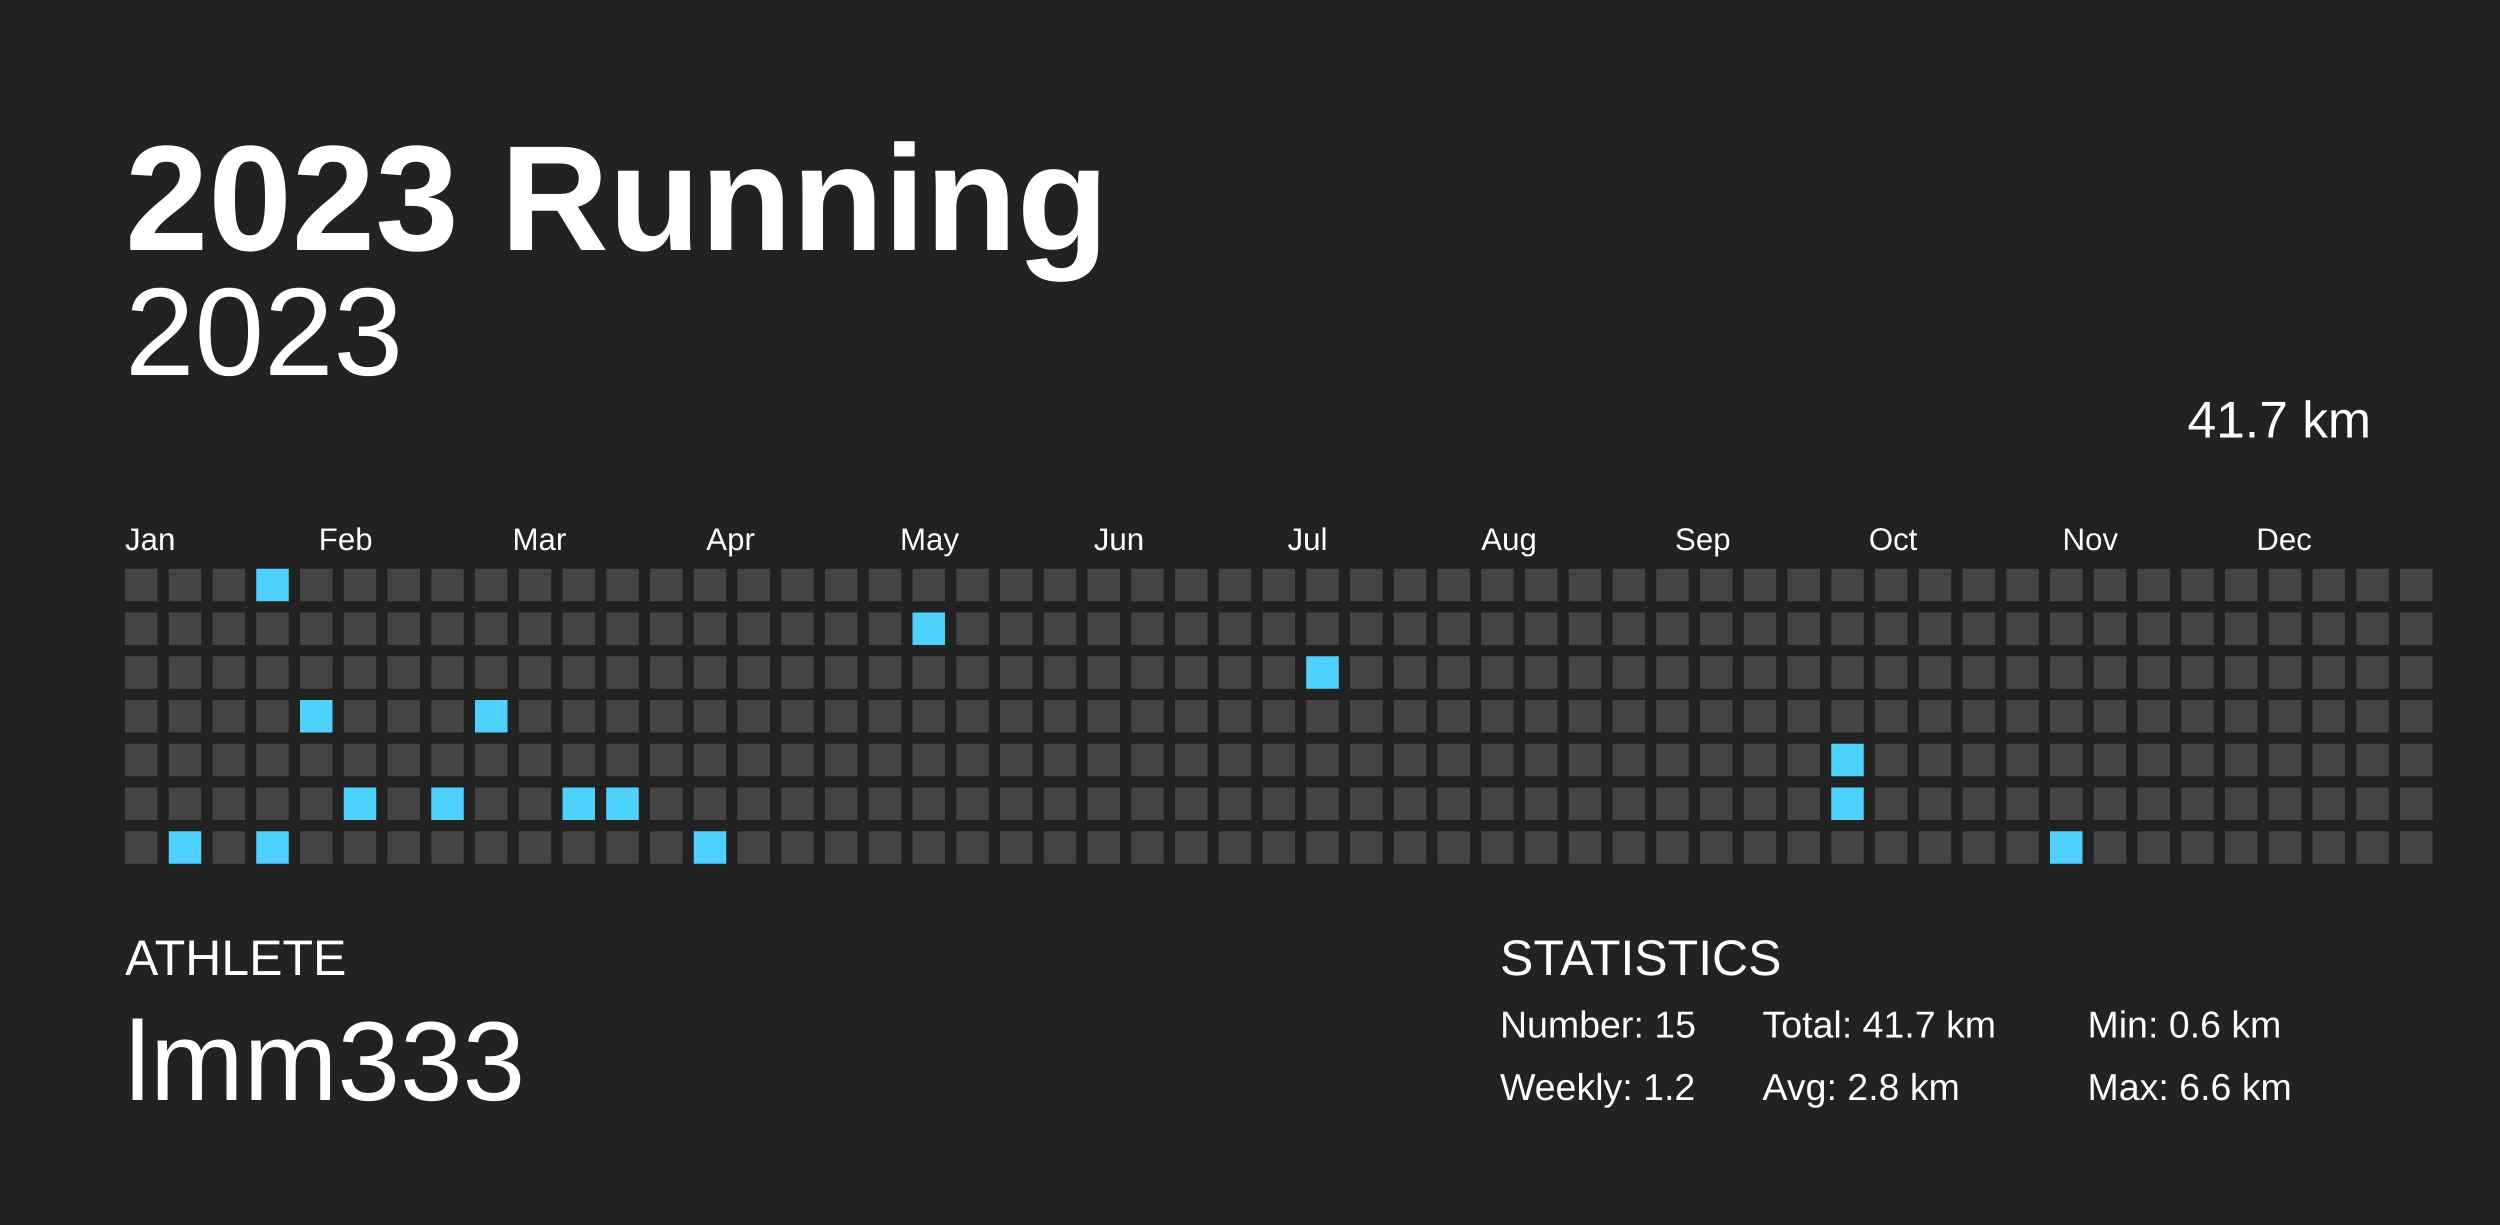
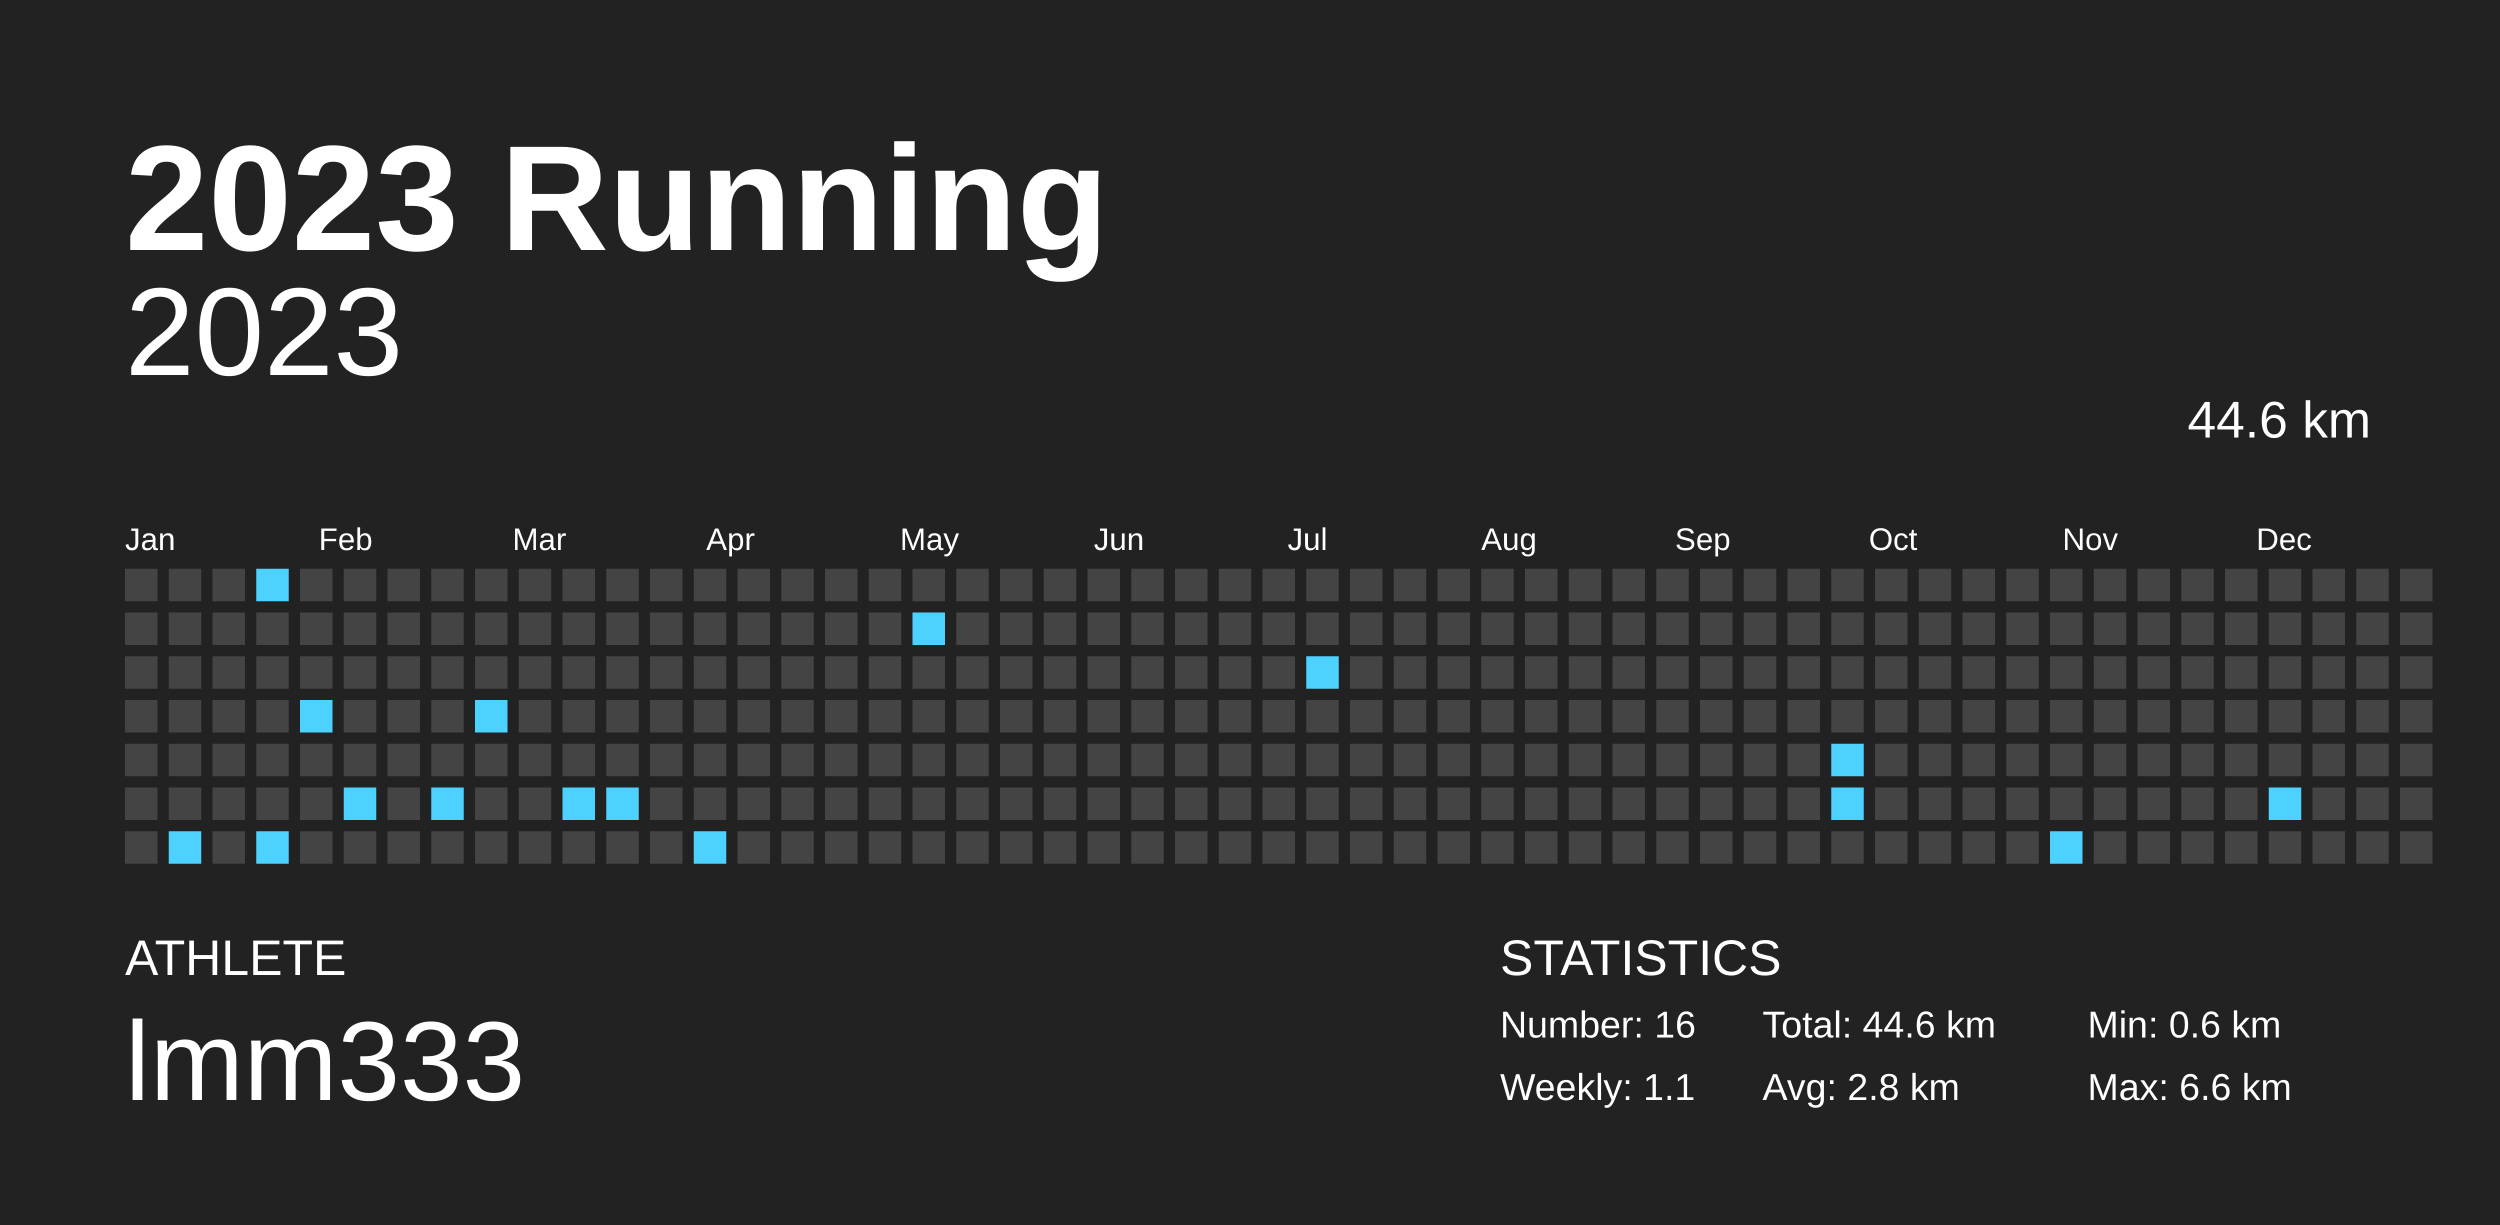
<svg xmlns="http://www.w3.org/2000/svg" baseProfile="full" height="98mm" version="1.1" viewBox="0,0,200,98" width="200mm">
  <defs />
  <rect fill="#222222" height="98" width="200" x="0" y="0" />
  <text fill="#FFFFFF" style="font-size:12px; font-family:Arial; font-weight:bold;" x="10" y="20">2023 Running</text>
  <text fill="#FFFFFF" style="font-size:4px; font-family:Arial" x="10" y="78">ATHLETE</text>
  <text fill="#FFFFFF" style="font-size:9px; font-family:Arial" x="10" y="88">lmm333</text>
  <text fill="#FFFFFF" style="font-size:4px; font-family:Arial" x="120" y="78">STATISTICS</text>
-   <text fill="#FFFFFF" style="font-size:3px; font-family:Arial" x="120" y="83">Number: 15</text>
-   <text fill="#FFFFFF" style="font-size:3px; font-family:Arial" x="120" y="88">Weekly: 1.2</text>
-   <text fill="#FFFFFF" style="font-size:3px; font-family:Arial" x="141" y="83">Total: 41.7 km</text>
+   <text fill="#FFFFFF" style="font-size:3px; font-family:Arial" x="120" y="83">Number: 16</text>
+   <text fill="#FFFFFF" style="font-size:3px; font-family:Arial" x="120" y="88">Weekly: 1.1</text>
+   <text fill="#FFFFFF" style="font-size:3px; font-family:Arial" x="141" y="83">Total: 44.6 km</text>
  <text fill="#FFFFFF" style="font-size:3px; font-family:Arial" x="141" y="88">Avg: 2.8 km</text>
  <text fill="#FFFFFF" style="font-size:3px; font-family:Arial" x="167" y="83">Min: 0.6 km</text>
  <text fill="#FFFFFF" style="font-size:3px; font-family:Arial" x="167" y="88">Max: 6.6 km</text>
  <text alignment-baseline="hanging" fill="#FFFFFF" style="font-size:10.0px; font-family:Arial;" x="10" y="30">2023</text>
-   <text alignment-baseline="hanging" fill="#FFFFFF" style="font-size:4.125px; font-family:Arial;" x="175" y="35">41.7 km</text>
+   <text alignment-baseline="hanging" fill="#FFFFFF" style="font-size:4.125px; font-family:Arial;" x="175" y="35">44.6 km</text>
  <text fill="#FFFFFF" style="font-size:2.5px; font-family:Arial" x="10.0" y="44">Jan</text>
  <text fill="#FFFFFF" style="font-size:2.5px; font-family:Arial" x="25.5" y="44">Feb</text>
  <text fill="#FFFFFF" style="font-size:2.5px; font-family:Arial" x="41.0" y="44">Mar</text>
  <text fill="#FFFFFF" style="font-size:2.5px; font-family:Arial" x="56.5" y="44">Apr</text>
  <text fill="#FFFFFF" style="font-size:2.5px; font-family:Arial" x="72.0" y="44">May</text>
  <text fill="#FFFFFF" style="font-size:2.5px; font-family:Arial" x="87.5" y="44">Jun</text>
  <text fill="#FFFFFF" style="font-size:2.5px; font-family:Arial" x="103.0" y="44">Jul</text>
  <text fill="#FFFFFF" style="font-size:2.5px; font-family:Arial" x="118.5" y="44">Aug</text>
  <text fill="#FFFFFF" style="font-size:2.5px; font-family:Arial" x="134.0" y="44">Sep</text>
  <text fill="#FFFFFF" style="font-size:2.5px; font-family:Arial" x="149.5" y="44">Oct</text>
  <text fill="#FFFFFF" style="font-size:2.5px; font-family:Arial" x="165.0" y="44">Nov</text>
  <text fill="#FFFFFF" style="font-size:2.5px; font-family:Arial" x="180.5" y="44">Dec</text>
  <rect fill="#444444" height="2.6" width="2.6" x="10.0" y="45.5" />
  <rect fill="#444444" height="2.6" width="2.6" x="10.0" y="49.0" />
  <rect fill="#444444" height="2.6" width="2.6" x="10.0" y="52.5" />
  <rect fill="#444444" height="2.6" width="2.6" x="10.0" y="56.0" />
  <rect fill="#444444" height="2.6" width="2.6" x="10.0" y="59.5" />
  <rect fill="#444444" height="2.6" width="2.6" x="10.0" y="63.0" />
  <rect fill="#444444" height="2.6" width="2.6" x="10.0" y="66.5" />
  <rect fill="#444444" height="2.6" width="2.6" x="13.5" y="45.5" />
  <rect fill="#444444" height="2.6" width="2.6" x="13.5" y="49.0" />
  <rect fill="#444444" height="2.6" width="2.6" x="13.5" y="52.5" />
  <rect fill="#444444" height="2.6" width="2.6" x="13.5" y="56.0" />
  <rect fill="#444444" height="2.6" width="2.6" x="13.5" y="59.5" />
  <rect fill="#444444" height="2.6" width="2.6" x="13.5" y="63.0" />
  <rect fill="#4dd2ff" height="2.6" width="2.6" x="13.5" y="66.5" />
  <rect fill="#444444" height="2.6" width="2.6" x="17.0" y="45.5" />
  <rect fill="#444444" height="2.6" width="2.6" x="17.0" y="49.0" />
  <rect fill="#444444" height="2.6" width="2.6" x="17.0" y="52.5" />
  <rect fill="#444444" height="2.6" width="2.6" x="17.0" y="56.0" />
  <rect fill="#444444" height="2.6" width="2.6" x="17.0" y="59.5" />
  <rect fill="#444444" height="2.6" width="2.6" x="17.0" y="63.0" />
  <rect fill="#444444" height="2.6" width="2.6" x="17.0" y="66.5" />
  <rect fill="#4dd2ff" height="2.6" width="2.6" x="20.5" y="45.5" />
  <rect fill="#444444" height="2.6" width="2.6" x="20.5" y="49.0" />
  <rect fill="#444444" height="2.6" width="2.6" x="20.5" y="52.5" />
  <rect fill="#444444" height="2.6" width="2.6" x="20.5" y="56.0" />
  <rect fill="#444444" height="2.6" width="2.6" x="20.5" y="59.5" />
  <rect fill="#444444" height="2.6" width="2.6" x="20.5" y="63.0" />
  <rect fill="#4dd2ff" height="2.6" width="2.6" x="20.5" y="66.5" />
  <rect fill="#444444" height="2.6" width="2.6" x="24.0" y="45.5" />
  <rect fill="#444444" height="2.6" width="2.6" x="24.0" y="49.0" />
  <rect fill="#444444" height="2.6" width="2.6" x="24.0" y="52.5" />
  <rect fill="#4dd2ff" height="2.6" width="2.6" x="24.0" y="56.0" />
  <rect fill="#444444" height="2.6" width="2.6" x="24.0" y="59.5" />
  <rect fill="#444444" height="2.6" width="2.6" x="24.0" y="63.0" />
  <rect fill="#444444" height="2.6" width="2.6" x="24.0" y="66.5" />
  <rect fill="#444444" height="2.6" width="2.6" x="27.5" y="45.5" />
  <rect fill="#444444" height="2.6" width="2.6" x="27.5" y="49.0" />
  <rect fill="#444444" height="2.6" width="2.6" x="27.5" y="52.5" />
  <rect fill="#444444" height="2.6" width="2.6" x="27.5" y="56.0" />
  <rect fill="#444444" height="2.6" width="2.6" x="27.5" y="59.5" />
  <rect fill="#4dd2ff" height="2.6" width="2.6" x="27.5" y="63.0" />
  <rect fill="#444444" height="2.6" width="2.6" x="27.5" y="66.5" />
  <rect fill="#444444" height="2.6" width="2.6" x="31.0" y="45.5" />
  <rect fill="#444444" height="2.6" width="2.6" x="31.0" y="49.0" />
  <rect fill="#444444" height="2.6" width="2.6" x="31.0" y="52.5" />
  <rect fill="#444444" height="2.6" width="2.6" x="31.0" y="56.0" />
  <rect fill="#444444" height="2.6" width="2.6" x="31.0" y="59.5" />
  <rect fill="#444444" height="2.6" width="2.6" x="31.0" y="63.0" />
  <rect fill="#444444" height="2.6" width="2.6" x="31.0" y="66.5" />
  <rect fill="#444444" height="2.6" width="2.6" x="34.5" y="45.5" />
  <rect fill="#444444" height="2.6" width="2.6" x="34.5" y="49.0" />
  <rect fill="#444444" height="2.6" width="2.6" x="34.5" y="52.5" />
  <rect fill="#444444" height="2.6" width="2.6" x="34.5" y="56.0" />
  <rect fill="#444444" height="2.6" width="2.6" x="34.5" y="59.5" />
  <rect fill="#4dd2ff" height="2.6" width="2.6" x="34.5" y="63.0" />
  <rect fill="#444444" height="2.6" width="2.6" x="34.5" y="66.5" />
  <rect fill="#444444" height="2.6" width="2.6" x="38.0" y="45.5" />
  <rect fill="#444444" height="2.6" width="2.6" x="38.0" y="49.0" />
  <rect fill="#444444" height="2.6" width="2.6" x="38.0" y="52.5" />
  <rect fill="#4dd2ff" height="2.6" width="2.6" x="38.0" y="56.0" />
  <rect fill="#444444" height="2.6" width="2.6" x="38.0" y="59.5" />
  <rect fill="#444444" height="2.6" width="2.6" x="38.0" y="63.0" />
  <rect fill="#444444" height="2.6" width="2.6" x="38.0" y="66.5" />
  <rect fill="#444444" height="2.6" width="2.6" x="41.5" y="45.5" />
  <rect fill="#444444" height="2.6" width="2.6" x="41.5" y="49.0" />
  <rect fill="#444444" height="2.6" width="2.6" x="41.5" y="52.5" />
  <rect fill="#444444" height="2.6" width="2.6" x="41.5" y="56.0" />
  <rect fill="#444444" height="2.6" width="2.6" x="41.5" y="59.5" />
  <rect fill="#444444" height="2.6" width="2.6" x="41.5" y="63.0" />
  <rect fill="#444444" height="2.6" width="2.6" x="41.5" y="66.5" />
  <rect fill="#444444" height="2.6" width="2.6" x="45.0" y="45.5" />
  <rect fill="#444444" height="2.6" width="2.6" x="45.0" y="49.0" />
  <rect fill="#444444" height="2.6" width="2.6" x="45.0" y="52.5" />
  <rect fill="#444444" height="2.6" width="2.6" x="45.0" y="56.0" />
  <rect fill="#444444" height="2.6" width="2.6" x="45.0" y="59.5" />
  <rect fill="#4dd2ff" height="2.6" width="2.6" x="45.0" y="63.0" />
  <rect fill="#444444" height="2.6" width="2.6" x="45.0" y="66.5" />
  <rect fill="#444444" height="2.6" width="2.6" x="48.5" y="45.5" />
  <rect fill="#444444" height="2.6" width="2.6" x="48.5" y="49.0" />
  <rect fill="#444444" height="2.6" width="2.6" x="48.5" y="52.5" />
  <rect fill="#444444" height="2.6" width="2.6" x="48.5" y="56.0" />
  <rect fill="#444444" height="2.6" width="2.6" x="48.5" y="59.5" />
  <rect fill="#4dd2ff" height="2.6" width="2.6" x="48.5" y="63.0" />
  <rect fill="#444444" height="2.6" width="2.6" x="48.5" y="66.5" />
  <rect fill="#444444" height="2.6" width="2.6" x="52.0" y="45.5" />
  <rect fill="#444444" height="2.6" width="2.6" x="52.0" y="49.0" />
  <rect fill="#444444" height="2.6" width="2.6" x="52.0" y="52.5" />
  <rect fill="#444444" height="2.6" width="2.6" x="52.0" y="56.0" />
  <rect fill="#444444" height="2.6" width="2.6" x="52.0" y="59.5" />
  <rect fill="#444444" height="2.6" width="2.6" x="52.0" y="63.0" />
  <rect fill="#444444" height="2.6" width="2.6" x="52.0" y="66.5" />
  <rect fill="#444444" height="2.6" width="2.6" x="55.5" y="45.5" />
  <rect fill="#444444" height="2.6" width="2.6" x="55.5" y="49.0" />
  <rect fill="#444444" height="2.6" width="2.6" x="55.5" y="52.5" />
  <rect fill="#444444" height="2.6" width="2.6" x="55.5" y="56.0" />
  <rect fill="#444444" height="2.6" width="2.6" x="55.5" y="59.5" />
  <rect fill="#444444" height="2.6" width="2.6" x="55.5" y="63.0" />
  <rect fill="#4dd2ff" height="2.6" width="2.6" x="55.5" y="66.5" />
  <rect fill="#444444" height="2.6" width="2.6" x="59.0" y="45.5" />
  <rect fill="#444444" height="2.6" width="2.6" x="59.0" y="49.0" />
  <rect fill="#444444" height="2.6" width="2.6" x="59.0" y="52.5" />
  <rect fill="#444444" height="2.6" width="2.6" x="59.0" y="56.0" />
  <rect fill="#444444" height="2.6" width="2.6" x="59.0" y="59.5" />
  <rect fill="#444444" height="2.6" width="2.6" x="59.0" y="63.0" />
  <rect fill="#444444" height="2.6" width="2.6" x="59.0" y="66.5" />
  <rect fill="#444444" height="2.6" width="2.6" x="62.5" y="45.5" />
  <rect fill="#444444" height="2.6" width="2.6" x="62.5" y="49.0" />
  <rect fill="#444444" height="2.6" width="2.6" x="62.5" y="52.5" />
  <rect fill="#444444" height="2.6" width="2.6" x="62.5" y="56.0" />
  <rect fill="#444444" height="2.6" width="2.6" x="62.5" y="59.5" />
  <rect fill="#444444" height="2.6" width="2.6" x="62.5" y="63.0" />
  <rect fill="#444444" height="2.6" width="2.6" x="62.5" y="66.5" />
  <rect fill="#444444" height="2.6" width="2.6" x="66.0" y="45.5" />
  <rect fill="#444444" height="2.6" width="2.6" x="66.0" y="49.0" />
  <rect fill="#444444" height="2.6" width="2.6" x="66.0" y="52.5" />
  <rect fill="#444444" height="2.6" width="2.6" x="66.0" y="56.0" />
  <rect fill="#444444" height="2.6" width="2.6" x="66.0" y="59.5" />
  <rect fill="#444444" height="2.6" width="2.6" x="66.0" y="63.0" />
  <rect fill="#444444" height="2.6" width="2.6" x="66.0" y="66.5" />
  <rect fill="#444444" height="2.6" width="2.6" x="69.5" y="45.5" />
  <rect fill="#444444" height="2.6" width="2.6" x="69.5" y="49.0" />
  <rect fill="#444444" height="2.6" width="2.6" x="69.5" y="52.5" />
  <rect fill="#444444" height="2.6" width="2.6" x="69.5" y="56.0" />
  <rect fill="#444444" height="2.6" width="2.6" x="69.5" y="59.5" />
  <rect fill="#444444" height="2.6" width="2.6" x="69.5" y="63.0" />
  <rect fill="#444444" height="2.6" width="2.6" x="69.5" y="66.5" />
  <rect fill="#444444" height="2.6" width="2.6" x="73.0" y="45.5" />
  <rect fill="#4dd2ff" height="2.6" width="2.6" x="73.0" y="49.0" />
  <rect fill="#444444" height="2.6" width="2.6" x="73.0" y="52.5" />
  <rect fill="#444444" height="2.6" width="2.6" x="73.0" y="56.0" />
  <rect fill="#444444" height="2.6" width="2.6" x="73.0" y="59.5" />
  <rect fill="#444444" height="2.6" width="2.6" x="73.0" y="63.0" />
  <rect fill="#444444" height="2.6" width="2.6" x="73.0" y="66.5" />
  <rect fill="#444444" height="2.6" width="2.6" x="76.5" y="45.5" />
  <rect fill="#444444" height="2.6" width="2.6" x="76.5" y="49.0" />
  <rect fill="#444444" height="2.6" width="2.6" x="76.5" y="52.5" />
  <rect fill="#444444" height="2.6" width="2.6" x="76.5" y="56.0" />
  <rect fill="#444444" height="2.6" width="2.6" x="76.5" y="59.5" />
  <rect fill="#444444" height="2.6" width="2.6" x="76.5" y="63.0" />
  <rect fill="#444444" height="2.6" width="2.6" x="76.5" y="66.5" />
  <rect fill="#444444" height="2.6" width="2.6" x="80.0" y="45.5" />
  <rect fill="#444444" height="2.6" width="2.6" x="80.0" y="49.0" />
  <rect fill="#444444" height="2.6" width="2.6" x="80.0" y="52.5" />
  <rect fill="#444444" height="2.6" width="2.6" x="80.0" y="56.0" />
  <rect fill="#444444" height="2.6" width="2.6" x="80.0" y="59.5" />
  <rect fill="#444444" height="2.6" width="2.6" x="80.0" y="63.0" />
  <rect fill="#444444" height="2.6" width="2.6" x="80.0" y="66.5" />
  <rect fill="#444444" height="2.6" width="2.6" x="83.5" y="45.5" />
  <rect fill="#444444" height="2.6" width="2.6" x="83.5" y="49.0" />
  <rect fill="#444444" height="2.6" width="2.6" x="83.5" y="52.5" />
  <rect fill="#444444" height="2.6" width="2.6" x="83.5" y="56.0" />
  <rect fill="#444444" height="2.6" width="2.6" x="83.5" y="59.5" />
  <rect fill="#444444" height="2.6" width="2.6" x="83.5" y="63.0" />
  <rect fill="#444444" height="2.6" width="2.6" x="83.5" y="66.5" />
  <rect fill="#444444" height="2.6" width="2.6" x="87.0" y="45.5" />
  <rect fill="#444444" height="2.6" width="2.6" x="87.0" y="49.0" />
  <rect fill="#444444" height="2.6" width="2.6" x="87.0" y="52.5" />
  <rect fill="#444444" height="2.6" width="2.6" x="87.0" y="56.0" />
  <rect fill="#444444" height="2.6" width="2.6" x="87.0" y="59.5" />
  <rect fill="#444444" height="2.6" width="2.6" x="87.0" y="63.0" />
  <rect fill="#444444" height="2.6" width="2.6" x="87.0" y="66.5" />
  <rect fill="#444444" height="2.6" width="2.6" x="90.5" y="45.5" />
  <rect fill="#444444" height="2.6" width="2.6" x="90.5" y="49.0" />
  <rect fill="#444444" height="2.6" width="2.6" x="90.5" y="52.5" />
  <rect fill="#444444" height="2.6" width="2.6" x="90.5" y="56.0" />
  <rect fill="#444444" height="2.6" width="2.6" x="90.5" y="59.5" />
  <rect fill="#444444" height="2.6" width="2.6" x="90.5" y="63.0" />
  <rect fill="#444444" height="2.6" width="2.6" x="90.5" y="66.5" />
  <rect fill="#444444" height="2.6" width="2.6" x="94.0" y="45.5" />
  <rect fill="#444444" height="2.6" width="2.6" x="94.0" y="49.0" />
  <rect fill="#444444" height="2.6" width="2.6" x="94.0" y="52.5" />
  <rect fill="#444444" height="2.6" width="2.6" x="94.0" y="56.0" />
  <rect fill="#444444" height="2.6" width="2.6" x="94.0" y="59.5" />
  <rect fill="#444444" height="2.6" width="2.6" x="94.0" y="63.0" />
  <rect fill="#444444" height="2.6" width="2.6" x="94.0" y="66.5" />
  <rect fill="#444444" height="2.6" width="2.6" x="97.5" y="45.5" />
  <rect fill="#444444" height="2.6" width="2.6" x="97.5" y="49.0" />
  <rect fill="#444444" height="2.6" width="2.6" x="97.5" y="52.5" />
  <rect fill="#444444" height="2.6" width="2.6" x="97.5" y="56.0" />
  <rect fill="#444444" height="2.6" width="2.6" x="97.5" y="59.5" />
  <rect fill="#444444" height="2.6" width="2.6" x="97.5" y="63.0" />
  <rect fill="#444444" height="2.6" width="2.6" x="97.5" y="66.5" />
  <rect fill="#444444" height="2.6" width="2.6" x="101.0" y="45.5" />
  <rect fill="#444444" height="2.6" width="2.6" x="101.0" y="49.0" />
  <rect fill="#444444" height="2.6" width="2.6" x="101.0" y="52.5" />
  <rect fill="#444444" height="2.6" width="2.6" x="101.0" y="56.0" />
  <rect fill="#444444" height="2.6" width="2.6" x="101.0" y="59.5" />
  <rect fill="#444444" height="2.6" width="2.6" x="101.0" y="63.0" />
  <rect fill="#444444" height="2.6" width="2.6" x="101.0" y="66.5" />
  <rect fill="#444444" height="2.6" width="2.6" x="104.5" y="45.5" />
  <rect fill="#444444" height="2.6" width="2.6" x="104.5" y="49.0" />
  <rect fill="#4dd2ff" height="2.6" width="2.6" x="104.5" y="52.5" />
  <rect fill="#444444" height="2.6" width="2.6" x="104.5" y="56.0" />
  <rect fill="#444444" height="2.6" width="2.6" x="104.5" y="59.5" />
  <rect fill="#444444" height="2.6" width="2.6" x="104.5" y="63.0" />
  <rect fill="#444444" height="2.6" width="2.6" x="104.5" y="66.5" />
  <rect fill="#444444" height="2.6" width="2.6" x="108.0" y="45.5" />
  <rect fill="#444444" height="2.6" width="2.6" x="108.0" y="49.0" />
  <rect fill="#444444" height="2.6" width="2.6" x="108.0" y="52.5" />
  <rect fill="#444444" height="2.6" width="2.6" x="108.0" y="56.0" />
  <rect fill="#444444" height="2.6" width="2.6" x="108.0" y="59.5" />
  <rect fill="#444444" height="2.6" width="2.6" x="108.0" y="63.0" />
  <rect fill="#444444" height="2.6" width="2.6" x="108.0" y="66.5" />
  <rect fill="#444444" height="2.6" width="2.6" x="111.5" y="45.5" />
  <rect fill="#444444" height="2.6" width="2.6" x="111.5" y="49.0" />
  <rect fill="#444444" height="2.6" width="2.6" x="111.5" y="52.5" />
  <rect fill="#444444" height="2.6" width="2.6" x="111.5" y="56.0" />
  <rect fill="#444444" height="2.6" width="2.6" x="111.5" y="59.5" />
  <rect fill="#444444" height="2.6" width="2.6" x="111.5" y="63.0" />
  <rect fill="#444444" height="2.6" width="2.6" x="111.5" y="66.5" />
  <rect fill="#444444" height="2.6" width="2.6" x="115.0" y="45.5" />
  <rect fill="#444444" height="2.6" width="2.6" x="115.0" y="49.0" />
  <rect fill="#444444" height="2.6" width="2.6" x="115.0" y="52.5" />
  <rect fill="#444444" height="2.6" width="2.6" x="115.0" y="56.0" />
  <rect fill="#444444" height="2.6" width="2.6" x="115.0" y="59.5" />
  <rect fill="#444444" height="2.6" width="2.6" x="115.0" y="63.0" />
  <rect fill="#444444" height="2.6" width="2.6" x="115.0" y="66.5" />
  <rect fill="#444444" height="2.6" width="2.6" x="118.5" y="45.5" />
  <rect fill="#444444" height="2.6" width="2.6" x="118.5" y="49.0" />
  <rect fill="#444444" height="2.6" width="2.6" x="118.5" y="52.5" />
  <rect fill="#444444" height="2.6" width="2.6" x="118.5" y="56.0" />
  <rect fill="#444444" height="2.6" width="2.6" x="118.5" y="59.5" />
  <rect fill="#444444" height="2.6" width="2.6" x="118.5" y="63.0" />
  <rect fill="#444444" height="2.6" width="2.6" x="118.5" y="66.5" />
  <rect fill="#444444" height="2.6" width="2.6" x="122.0" y="45.5" />
  <rect fill="#444444" height="2.6" width="2.6" x="122.0" y="49.0" />
  <rect fill="#444444" height="2.6" width="2.6" x="122.0" y="52.5" />
  <rect fill="#444444" height="2.6" width="2.6" x="122.0" y="56.0" />
  <rect fill="#444444" height="2.6" width="2.6" x="122.0" y="59.5" />
  <rect fill="#444444" height="2.6" width="2.6" x="122.0" y="63.0" />
  <rect fill="#444444" height="2.6" width="2.6" x="122.0" y="66.5" />
  <rect fill="#444444" height="2.6" width="2.6" x="125.5" y="45.5" />
  <rect fill="#444444" height="2.6" width="2.6" x="125.5" y="49.0" />
  <rect fill="#444444" height="2.6" width="2.6" x="125.5" y="52.5" />
  <rect fill="#444444" height="2.6" width="2.6" x="125.5" y="56.0" />
  <rect fill="#444444" height="2.6" width="2.6" x="125.5" y="59.5" />
  <rect fill="#444444" height="2.6" width="2.6" x="125.5" y="63.0" />
  <rect fill="#444444" height="2.6" width="2.6" x="125.5" y="66.5" />
  <rect fill="#444444" height="2.6" width="2.6" x="129.0" y="45.5" />
  <rect fill="#444444" height="2.6" width="2.6" x="129.0" y="49.0" />
  <rect fill="#444444" height="2.6" width="2.6" x="129.0" y="52.5" />
  <rect fill="#444444" height="2.6" width="2.6" x="129.0" y="56.0" />
  <rect fill="#444444" height="2.6" width="2.6" x="129.0" y="59.5" />
  <rect fill="#444444" height="2.6" width="2.6" x="129.0" y="63.0" />
  <rect fill="#444444" height="2.6" width="2.6" x="129.0" y="66.5" />
  <rect fill="#444444" height="2.6" width="2.6" x="132.5" y="45.5" />
  <rect fill="#444444" height="2.6" width="2.6" x="132.5" y="49.0" />
  <rect fill="#444444" height="2.6" width="2.6" x="132.5" y="52.5" />
  <rect fill="#444444" height="2.6" width="2.6" x="132.5" y="56.0" />
  <rect fill="#444444" height="2.6" width="2.6" x="132.5" y="59.5" />
  <rect fill="#444444" height="2.6" width="2.6" x="132.5" y="63.0" />
  <rect fill="#444444" height="2.6" width="2.6" x="132.5" y="66.5" />
  <rect fill="#444444" height="2.6" width="2.6" x="136.0" y="45.5" />
  <rect fill="#444444" height="2.6" width="2.6" x="136.0" y="49.0" />
  <rect fill="#444444" height="2.6" width="2.6" x="136.0" y="52.5" />
  <rect fill="#444444" height="2.6" width="2.6" x="136.0" y="56.0" />
  <rect fill="#444444" height="2.6" width="2.6" x="136.0" y="59.5" />
  <rect fill="#444444" height="2.6" width="2.6" x="136.0" y="63.0" />
  <rect fill="#444444" height="2.6" width="2.6" x="136.0" y="66.5" />
  <rect fill="#444444" height="2.6" width="2.6" x="139.5" y="45.5" />
  <rect fill="#444444" height="2.6" width="2.6" x="139.5" y="49.0" />
  <rect fill="#444444" height="2.6" width="2.6" x="139.5" y="52.5" />
  <rect fill="#444444" height="2.6" width="2.6" x="139.5" y="56.0" />
  <rect fill="#444444" height="2.6" width="2.6" x="139.5" y="59.5" />
  <rect fill="#444444" height="2.6" width="2.6" x="139.5" y="63.0" />
  <rect fill="#444444" height="2.6" width="2.6" x="139.5" y="66.5" />
  <rect fill="#444444" height="2.6" width="2.6" x="143.0" y="45.5" />
  <rect fill="#444444" height="2.6" width="2.6" x="143.0" y="49.0" />
  <rect fill="#444444" height="2.6" width="2.6" x="143.0" y="52.5" />
  <rect fill="#444444" height="2.6" width="2.6" x="143.0" y="56.0" />
  <rect fill="#444444" height="2.6" width="2.6" x="143.0" y="59.5" />
  <rect fill="#444444" height="2.6" width="2.6" x="143.0" y="63.0" />
  <rect fill="#444444" height="2.6" width="2.6" x="143.0" y="66.5" />
  <rect fill="#444444" height="2.6" width="2.6" x="146.5" y="45.5" />
  <rect fill="#444444" height="2.6" width="2.6" x="146.5" y="49.0" />
  <rect fill="#444444" height="2.6" width="2.6" x="146.5" y="52.5" />
  <rect fill="#444444" height="2.6" width="2.6" x="146.5" y="56.0" />
  <rect fill="#4dd2ff" height="2.6" width="2.6" x="146.5" y="59.5" />
  <rect fill="#4dd2ff" height="2.6" width="2.6" x="146.5" y="63.0" />
  <rect fill="#444444" height="2.6" width="2.6" x="146.5" y="66.5" />
  <rect fill="#444444" height="2.6" width="2.6" x="150.0" y="45.5" />
  <rect fill="#444444" height="2.6" width="2.6" x="150.0" y="49.0" />
  <rect fill="#444444" height="2.6" width="2.6" x="150.0" y="52.5" />
  <rect fill="#444444" height="2.6" width="2.6" x="150.0" y="56.0" />
  <rect fill="#444444" height="2.6" width="2.6" x="150.0" y="59.5" />
  <rect fill="#444444" height="2.6" width="2.6" x="150.0" y="63.0" />
  <rect fill="#444444" height="2.6" width="2.6" x="150.0" y="66.5" />
  <rect fill="#444444" height="2.6" width="2.6" x="153.5" y="45.5" />
  <rect fill="#444444" height="2.6" width="2.6" x="153.5" y="49.0" />
  <rect fill="#444444" height="2.6" width="2.6" x="153.5" y="52.5" />
  <rect fill="#444444" height="2.6" width="2.6" x="153.5" y="56.0" />
  <rect fill="#444444" height="2.6" width="2.6" x="153.5" y="59.5" />
  <rect fill="#444444" height="2.6" width="2.6" x="153.5" y="63.0" />
  <rect fill="#444444" height="2.6" width="2.6" x="153.5" y="66.5" />
  <rect fill="#444444" height="2.6" width="2.6" x="157.0" y="45.5" />
  <rect fill="#444444" height="2.6" width="2.6" x="157.0" y="49.0" />
  <rect fill="#444444" height="2.6" width="2.6" x="157.0" y="52.5" />
  <rect fill="#444444" height="2.6" width="2.6" x="157.0" y="56.0" />
  <rect fill="#444444" height="2.6" width="2.6" x="157.0" y="59.5" />
  <rect fill="#444444" height="2.6" width="2.6" x="157.0" y="63.0" />
  <rect fill="#444444" height="2.6" width="2.6" x="157.0" y="66.5" />
  <rect fill="#444444" height="2.6" width="2.6" x="160.5" y="45.5" />
  <rect fill="#444444" height="2.6" width="2.6" x="160.5" y="49.0" />
  <rect fill="#444444" height="2.6" width="2.6" x="160.5" y="52.5" />
  <rect fill="#444444" height="2.6" width="2.6" x="160.5" y="56.0" />
  <rect fill="#444444" height="2.6" width="2.6" x="160.5" y="59.5" />
  <rect fill="#444444" height="2.6" width="2.6" x="160.5" y="63.0" />
  <rect fill="#444444" height="2.6" width="2.6" x="160.5" y="66.5" />
  <rect fill="#444444" height="2.6" width="2.6" x="164.0" y="45.5" />
  <rect fill="#444444" height="2.6" width="2.6" x="164.0" y="49.0" />
  <rect fill="#444444" height="2.6" width="2.6" x="164.0" y="52.5" />
  <rect fill="#444444" height="2.6" width="2.6" x="164.0" y="56.0" />
  <rect fill="#444444" height="2.6" width="2.6" x="164.0" y="59.5" />
  <rect fill="#444444" height="2.6" width="2.6" x="164.0" y="63.0" />
  <rect fill="#4dd2ff" height="2.6" width="2.6" x="164.0" y="66.5" />
  <rect fill="#444444" height="2.6" width="2.6" x="167.5" y="45.5" />
  <rect fill="#444444" height="2.6" width="2.6" x="167.5" y="49.0" />
  <rect fill="#444444" height="2.6" width="2.6" x="167.5" y="52.5" />
  <rect fill="#444444" height="2.6" width="2.6" x="167.5" y="56.0" />
  <rect fill="#444444" height="2.6" width="2.6" x="167.5" y="59.5" />
  <rect fill="#444444" height="2.6" width="2.6" x="167.5" y="63.0" />
  <rect fill="#444444" height="2.6" width="2.6" x="167.5" y="66.5" />
  <rect fill="#444444" height="2.6" width="2.6" x="171.0" y="45.5" />
  <rect fill="#444444" height="2.6" width="2.6" x="171.0" y="49.0" />
  <rect fill="#444444" height="2.6" width="2.6" x="171.0" y="52.5" />
  <rect fill="#444444" height="2.6" width="2.6" x="171.0" y="56.0" />
  <rect fill="#444444" height="2.6" width="2.6" x="171.0" y="59.5" />
  <rect fill="#444444" height="2.6" width="2.6" x="171.0" y="63.0" />
  <rect fill="#444444" height="2.6" width="2.6" x="171.0" y="66.5" />
  <rect fill="#444444" height="2.6" width="2.6" x="174.5" y="45.5" />
  <rect fill="#444444" height="2.6" width="2.6" x="174.5" y="49.0" />
  <rect fill="#444444" height="2.6" width="2.6" x="174.5" y="52.5" />
  <rect fill="#444444" height="2.6" width="2.6" x="174.5" y="56.0" />
  <rect fill="#444444" height="2.6" width="2.6" x="174.5" y="59.5" />
  <rect fill="#444444" height="2.6" width="2.6" x="174.5" y="63.0" />
  <rect fill="#444444" height="2.6" width="2.6" x="174.5" y="66.5" />
  <rect fill="#444444" height="2.6" width="2.6" x="178.0" y="45.5" />
  <rect fill="#444444" height="2.6" width="2.6" x="178.0" y="49.0" />
  <rect fill="#444444" height="2.6" width="2.6" x="178.0" y="52.5" />
  <rect fill="#444444" height="2.6" width="2.6" x="178.0" y="56.0" />
  <rect fill="#444444" height="2.6" width="2.6" x="178.0" y="59.5" />
  <rect fill="#444444" height="2.6" width="2.6" x="178.0" y="63.0" />
  <rect fill="#444444" height="2.6" width="2.6" x="178.0" y="66.5" />
  <rect fill="#444444" height="2.6" width="2.6" x="181.5" y="45.5" />
  <rect fill="#444444" height="2.6" width="2.6" x="181.5" y="49.0" />
  <rect fill="#444444" height="2.6" width="2.6" x="181.5" y="52.5" />
  <rect fill="#444444" height="2.6" width="2.6" x="181.5" y="56.0" />
  <rect fill="#444444" height="2.6" width="2.6" x="181.5" y="59.5" />
-   <rect fill="#444444" height="2.6" width="2.6" x="181.5" y="63.0" />
+   <rect fill="#4dd2ff" height="2.6" width="2.6" x="181.5" y="63.0" />
  <rect fill="#444444" height="2.6" width="2.6" x="181.5" y="66.5" />
  <rect fill="#444444" height="2.6" width="2.6" x="185.0" y="45.5" />
  <rect fill="#444444" height="2.6" width="2.6" x="185.0" y="49.0" />
  <rect fill="#444444" height="2.6" width="2.6" x="185.0" y="52.5" />
  <rect fill="#444444" height="2.6" width="2.6" x="185.0" y="56.0" />
  <rect fill="#444444" height="2.6" width="2.6" x="185.0" y="59.5" />
  <rect fill="#444444" height="2.6" width="2.6" x="185.0" y="63.0" />
  <rect fill="#444444" height="2.6" width="2.6" x="185.0" y="66.5" />
  <rect fill="#444444" height="2.6" width="2.6" x="188.5" y="45.5" />
  <rect fill="#444444" height="2.6" width="2.6" x="188.5" y="49.0" />
  <rect fill="#444444" height="2.6" width="2.6" x="188.5" y="52.5" />
  <rect fill="#444444" height="2.6" width="2.6" x="188.5" y="56.0" />
  <rect fill="#444444" height="2.6" width="2.6" x="188.5" y="59.5" />
  <rect fill="#444444" height="2.6" width="2.6" x="188.5" y="63.0" />
  <rect fill="#444444" height="2.6" width="2.6" x="188.5" y="66.5" />
  <rect fill="#444444" height="2.6" width="2.6" x="192.0" y="45.5" />
  <rect fill="#444444" height="2.6" width="2.6" x="192.0" y="49.0" />
  <rect fill="#444444" height="2.6" width="2.6" x="192.0" y="52.5" />
  <rect fill="#444444" height="2.6" width="2.6" x="192.0" y="56.0" />
  <rect fill="#444444" height="2.6" width="2.6" x="192.0" y="59.5" />
  <rect fill="#444444" height="2.6" width="2.6" x="192.0" y="63.0" />
  <rect fill="#444444" height="2.6" width="2.6" x="192.0" y="66.5" />
</svg>
